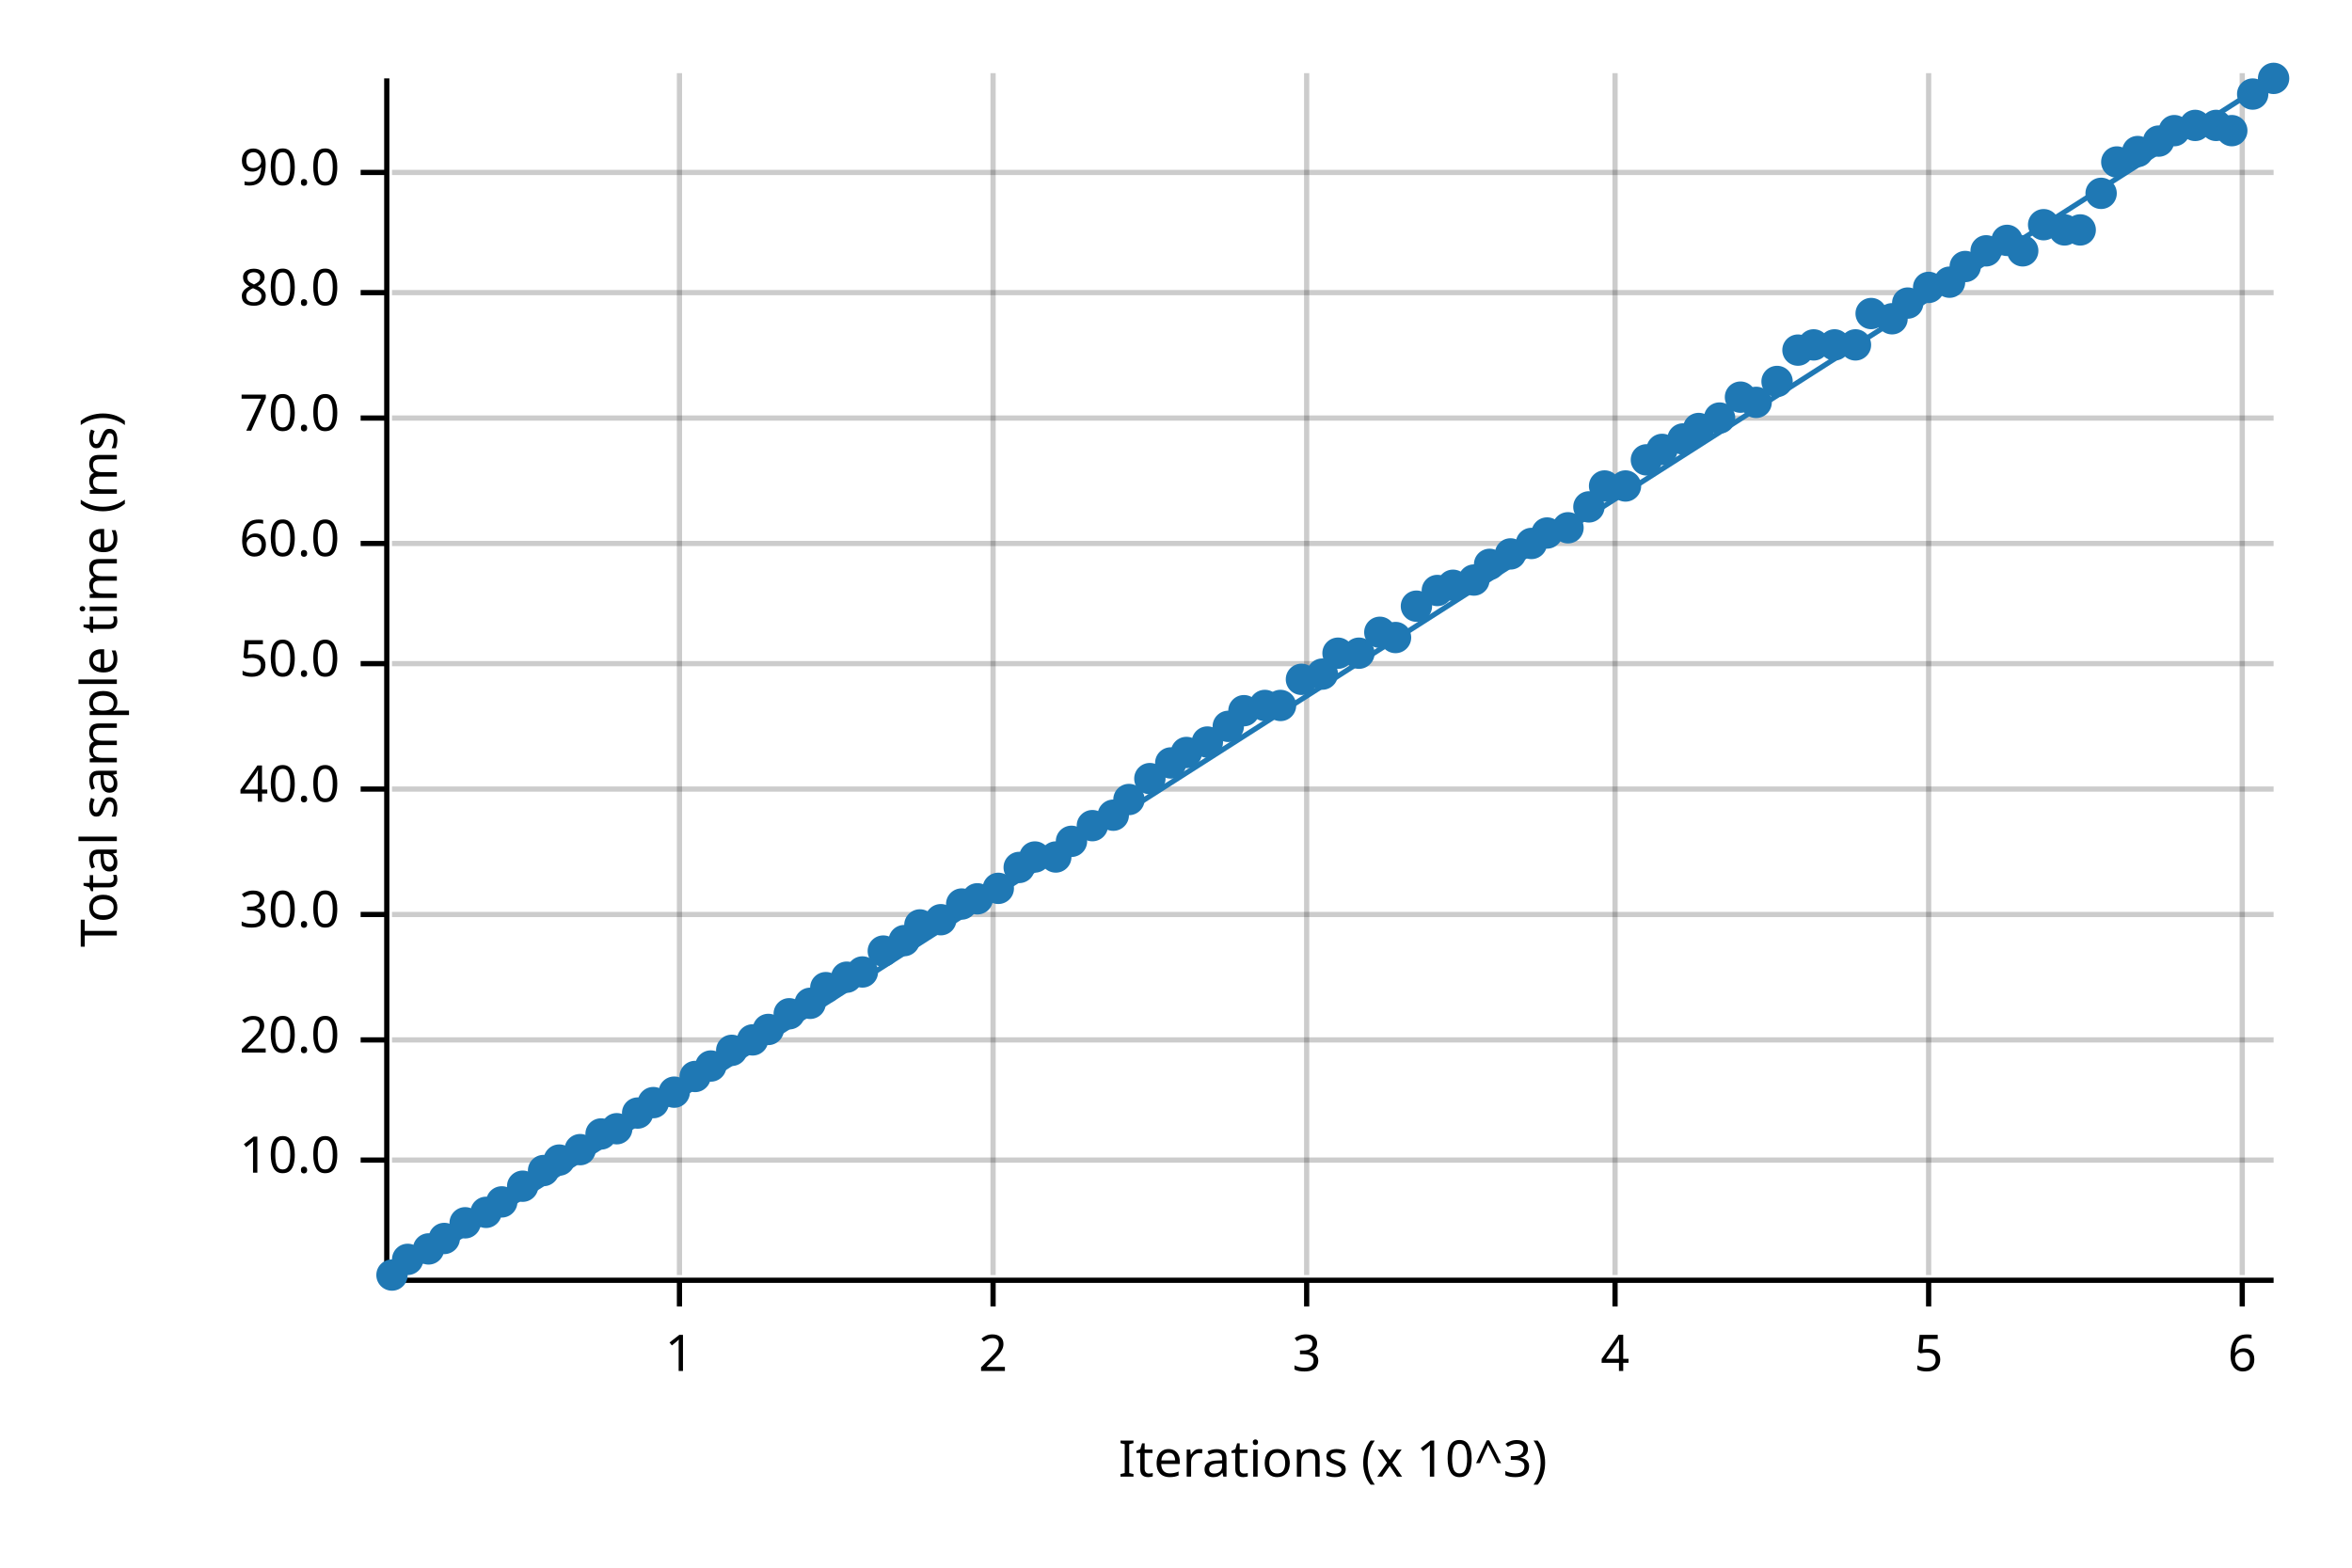
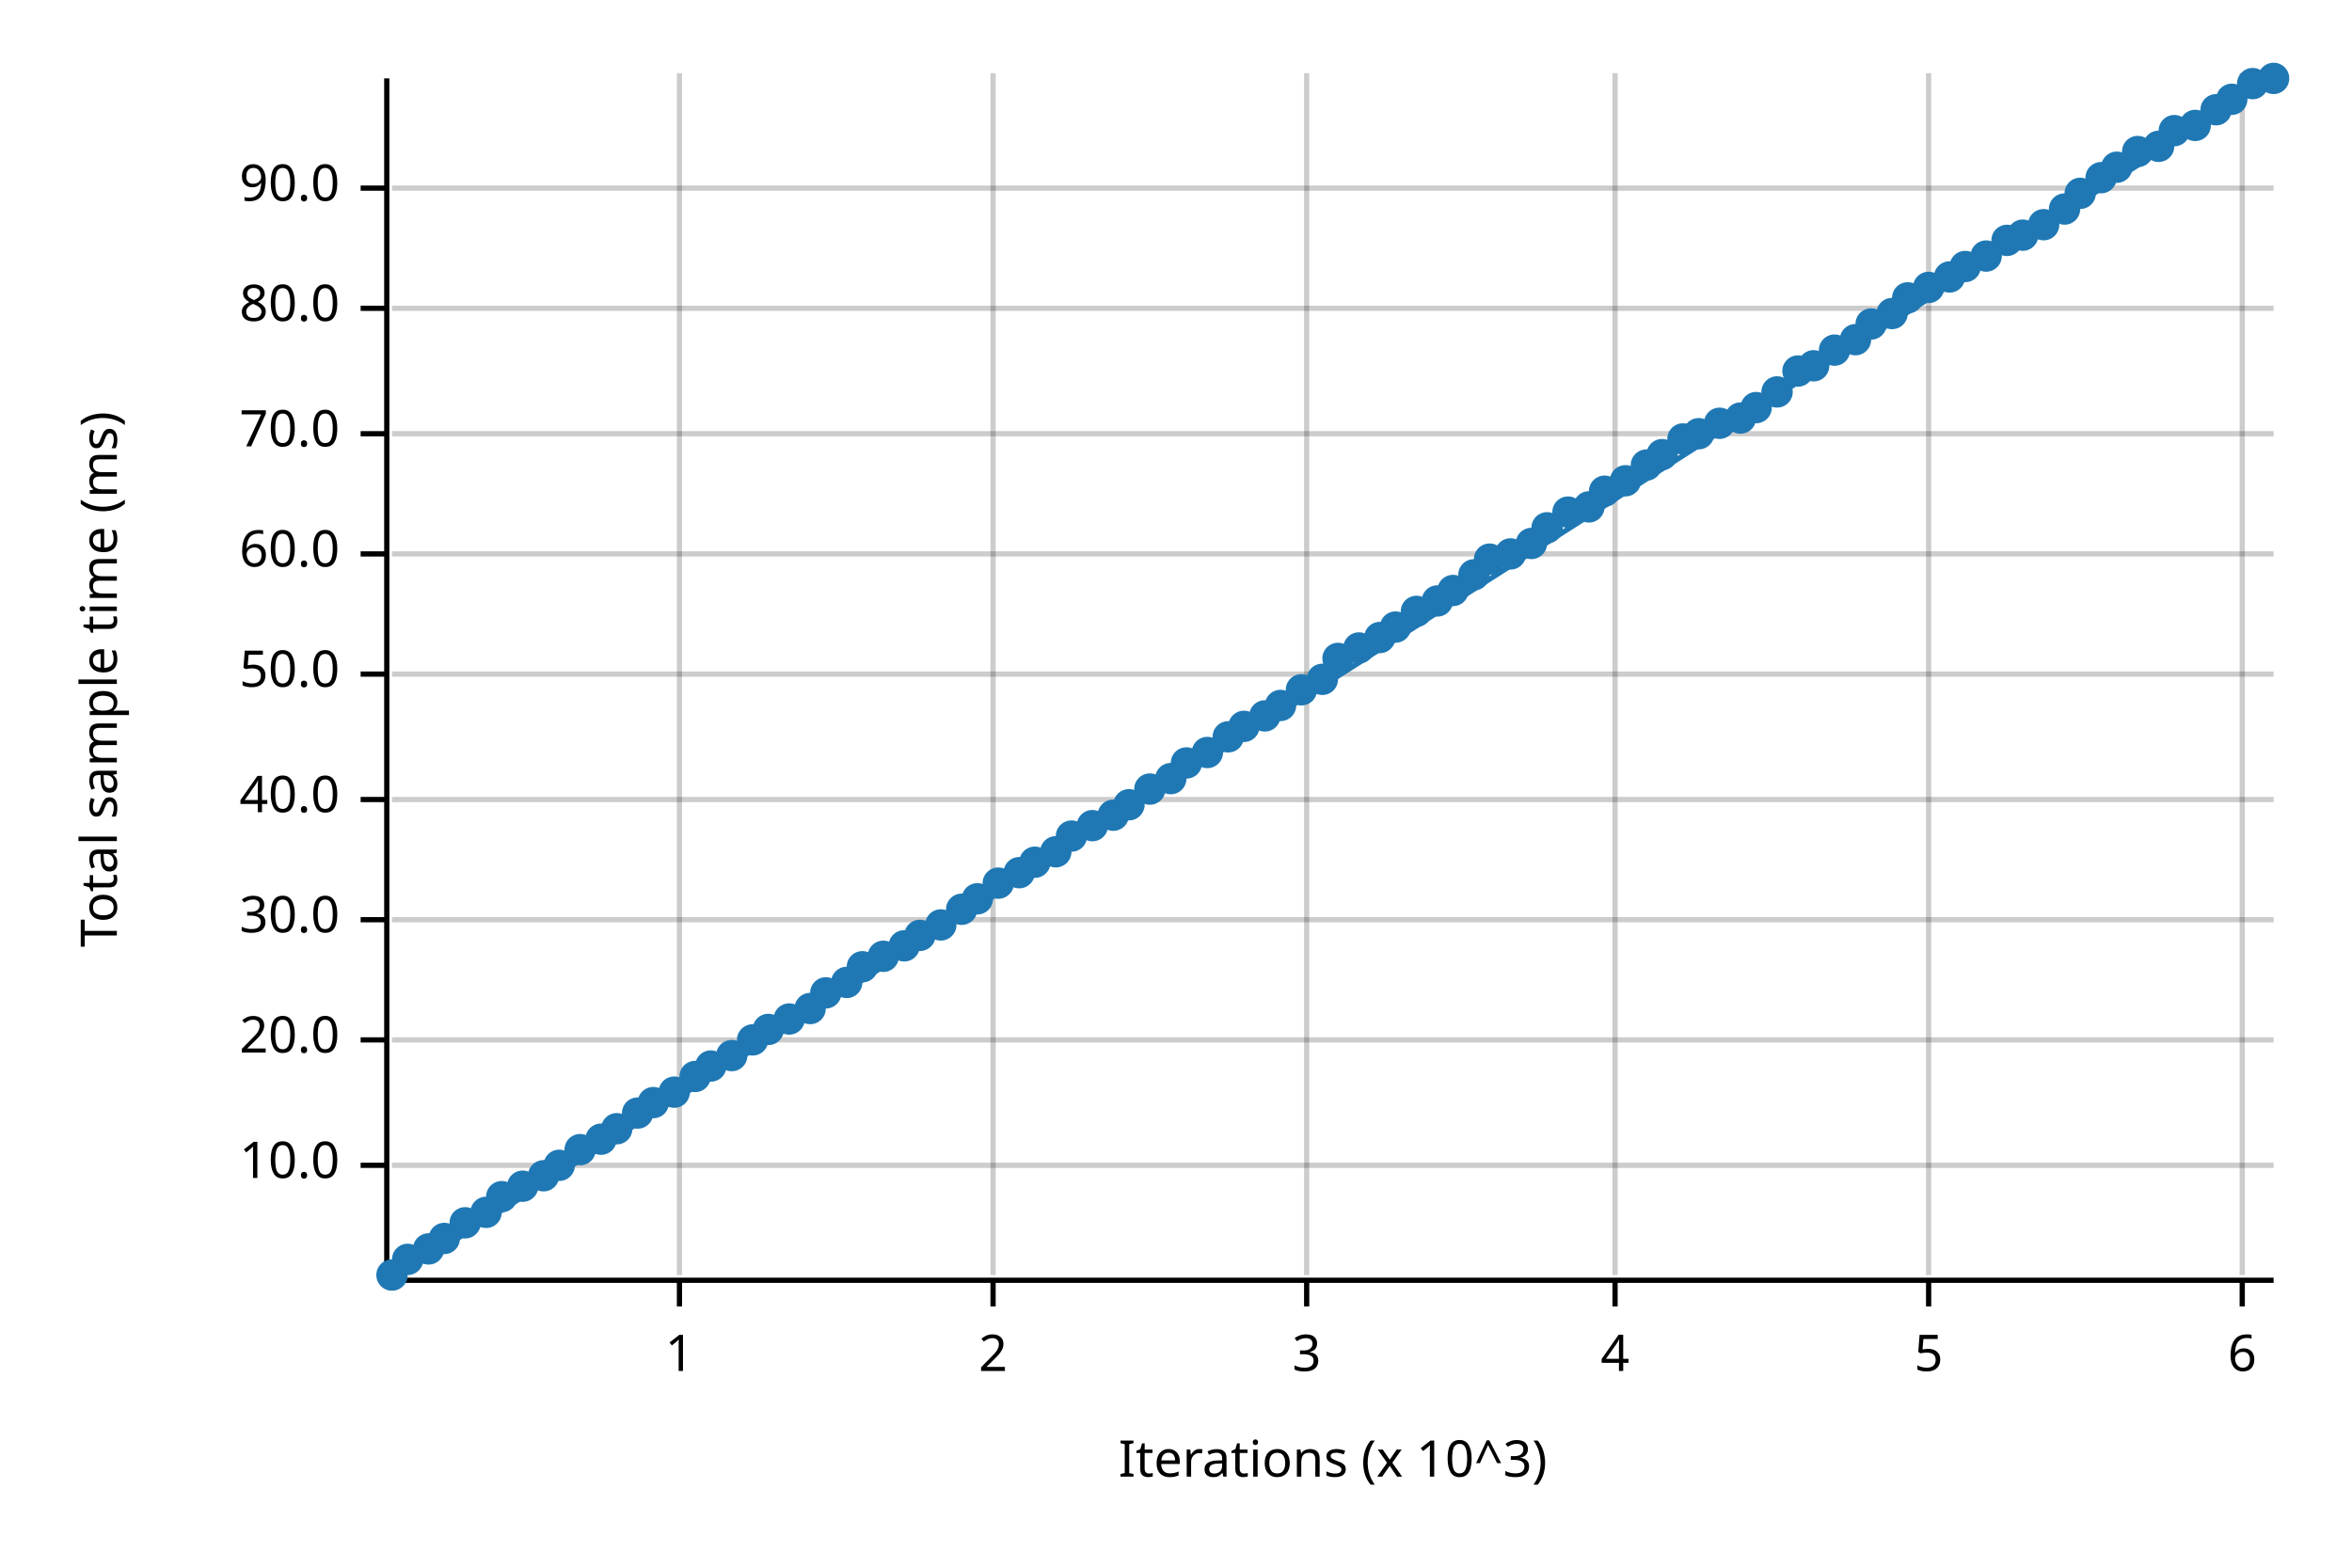
<svg xmlns="http://www.w3.org/2000/svg" width="450" height="300" viewBox="0 0 450 300">
  <text x="15" y="130" dy="0.76em" text-anchor="middle" font-family="sans-serif" font-size="9.677" opacity="1" fill="#000000" transform="rotate(270, 15, 130)">
Total sample time (ms)
</text>
  <text x="255" y="285" dy="-0.5ex" text-anchor="middle" font-family="sans-serif" font-size="9.677" opacity="1" fill="#000000">
Iterations (x 10^3)
</text>
  <line opacity="0.2" stroke="#000000" stroke-width="1" x1="130" y1="244" x2="130" y2="14" />
  <line opacity="0.2" stroke="#000000" stroke-width="1" x1="190" y1="244" x2="190" y2="14" />
  <line opacity="0.2" stroke="#000000" stroke-width="1" x1="250" y1="244" x2="250" y2="14" />
  <line opacity="0.2" stroke="#000000" stroke-width="1" x1="309" y1="244" x2="309" y2="14" />
  <line opacity="0.2" stroke="#000000" stroke-width="1" x1="369" y1="244" x2="369" y2="14" />
  <line opacity="0.2" stroke="#000000" stroke-width="1" x1="429" y1="244" x2="429" y2="14" />
-   <line opacity="0.2" stroke="#000000" stroke-width="1" x1="75" y1="222" x2="435" y2="222" />
+   <line opacity="0.2" stroke="#000000" stroke-width="1" x1="75" y1="223" x2="435" y2="223" />
  <line opacity="0.2" stroke="#000000" stroke-width="1" x1="75" y1="199" x2="435" y2="199" />
-   <line opacity="0.2" stroke="#000000" stroke-width="1" x1="75" y1="175" x2="435" y2="175" />
-   <line opacity="0.2" stroke="#000000" stroke-width="1" x1="75" y1="151" x2="435" y2="151" />
-   <line opacity="0.2" stroke="#000000" stroke-width="1" x1="75" y1="127" x2="435" y2="127" />
-   <line opacity="0.2" stroke="#000000" stroke-width="1" x1="75" y1="104" x2="435" y2="104" />
-   <line opacity="0.2" stroke="#000000" stroke-width="1" x1="75" y1="80" x2="435" y2="80" />
-   <line opacity="0.2" stroke="#000000" stroke-width="1" x1="75" y1="56" x2="435" y2="56" />
-   <line opacity="0.2" stroke="#000000" stroke-width="1" x1="75" y1="33" x2="435" y2="33" />
+   <line opacity="0.2" stroke="#000000" stroke-width="1" x1="75" y1="176" x2="435" y2="176" />
+   <line opacity="0.2" stroke="#000000" stroke-width="1" x1="75" y1="153" x2="435" y2="153" />
+   <line opacity="0.2" stroke="#000000" stroke-width="1" x1="75" y1="129" x2="435" y2="129" />
+   <line opacity="0.2" stroke="#000000" stroke-width="1" x1="75" y1="106" x2="435" y2="106" />
+   <line opacity="0.2" stroke="#000000" stroke-width="1" x1="75" y1="83" x2="435" y2="83" />
+   <line opacity="0.2" stroke="#000000" stroke-width="1" x1="75" y1="59" x2="435" y2="59" />
+   <line opacity="0.2" stroke="#000000" stroke-width="1" x1="75" y1="36" x2="435" y2="36" />
  <polyline fill="none" opacity="1" stroke="#000000" stroke-width="1" points="74,15 74,245 " />
-   <text x="65" y="222" dy="0.5ex" text-anchor="end" font-family="sans-serif" font-size="9.677" opacity="1" fill="#000000">
+   <text x="65" y="223" dy="0.5ex" text-anchor="end" font-family="sans-serif" font-size="9.677" opacity="1" fill="#000000">
10.0
</text>
-   <polyline fill="none" opacity="1" stroke="#000000" stroke-width="1" points="69,222 74,222 " />
+   <polyline fill="none" opacity="1" stroke="#000000" stroke-width="1" points="69,223 74,223 " />
  <text x="65" y="199" dy="0.5ex" text-anchor="end" font-family="sans-serif" font-size="9.677" opacity="1" fill="#000000">
20.0
</text>
  <polyline fill="none" opacity="1" stroke="#000000" stroke-width="1" points="69,199 74,199 " />
-   <text x="65" y="175" dy="0.5ex" text-anchor="end" font-family="sans-serif" font-size="9.677" opacity="1" fill="#000000">
+   <text x="65" y="176" dy="0.5ex" text-anchor="end" font-family="sans-serif" font-size="9.677" opacity="1" fill="#000000">
30.0
</text>
-   <polyline fill="none" opacity="1" stroke="#000000" stroke-width="1" points="69,175 74,175 " />
-   <text x="65" y="151" dy="0.5ex" text-anchor="end" font-family="sans-serif" font-size="9.677" opacity="1" fill="#000000">
+   <polyline fill="none" opacity="1" stroke="#000000" stroke-width="1" points="69,176 74,176 " />
+   <text x="65" y="153" dy="0.5ex" text-anchor="end" font-family="sans-serif" font-size="9.677" opacity="1" fill="#000000">
40.0
</text>
-   <polyline fill="none" opacity="1" stroke="#000000" stroke-width="1" points="69,151 74,151 " />
-   <text x="65" y="127" dy="0.5ex" text-anchor="end" font-family="sans-serif" font-size="9.677" opacity="1" fill="#000000">
+   <polyline fill="none" opacity="1" stroke="#000000" stroke-width="1" points="69,153 74,153 " />
+   <text x="65" y="129" dy="0.5ex" text-anchor="end" font-family="sans-serif" font-size="9.677" opacity="1" fill="#000000">
50.0
</text>
-   <polyline fill="none" opacity="1" stroke="#000000" stroke-width="1" points="69,127 74,127 " />
-   <text x="65" y="104" dy="0.5ex" text-anchor="end" font-family="sans-serif" font-size="9.677" opacity="1" fill="#000000">
+   <polyline fill="none" opacity="1" stroke="#000000" stroke-width="1" points="69,129 74,129 " />
+   <text x="65" y="106" dy="0.5ex" text-anchor="end" font-family="sans-serif" font-size="9.677" opacity="1" fill="#000000">
60.0
</text>
-   <polyline fill="none" opacity="1" stroke="#000000" stroke-width="1" points="69,104 74,104 " />
-   <text x="65" y="80" dy="0.5ex" text-anchor="end" font-family="sans-serif" font-size="9.677" opacity="1" fill="#000000">
+   <polyline fill="none" opacity="1" stroke="#000000" stroke-width="1" points="69,106 74,106 " />
+   <text x="65" y="83" dy="0.5ex" text-anchor="end" font-family="sans-serif" font-size="9.677" opacity="1" fill="#000000">
70.0
</text>
-   <polyline fill="none" opacity="1" stroke="#000000" stroke-width="1" points="69,80 74,80 " />
-   <text x="65" y="56" dy="0.5ex" text-anchor="end" font-family="sans-serif" font-size="9.677" opacity="1" fill="#000000">
+   <polyline fill="none" opacity="1" stroke="#000000" stroke-width="1" points="69,83 74,83 " />
+   <text x="65" y="59" dy="0.5ex" text-anchor="end" font-family="sans-serif" font-size="9.677" opacity="1" fill="#000000">
80.0
</text>
-   <polyline fill="none" opacity="1" stroke="#000000" stroke-width="1" points="69,56 74,56 " />
-   <text x="65" y="33" dy="0.5ex" text-anchor="end" font-family="sans-serif" font-size="9.677" opacity="1" fill="#000000">
+   <polyline fill="none" opacity="1" stroke="#000000" stroke-width="1" points="69,59 74,59 " />
+   <text x="65" y="36" dy="0.5ex" text-anchor="end" font-family="sans-serif" font-size="9.677" opacity="1" fill="#000000">
90.0
</text>
-   <polyline fill="none" opacity="1" stroke="#000000" stroke-width="1" points="69,33 74,33 " />
+   <polyline fill="none" opacity="1" stroke="#000000" stroke-width="1" points="69,36 74,36 " />
  <polyline fill="none" opacity="1" stroke="#000000" stroke-width="1" points="75,245 435,245 " />
  <text x="130" y="255" dy="0.76em" text-anchor="middle" font-family="sans-serif" font-size="9.677" opacity="1" fill="#000000">
1
</text>
  <polyline fill="none" opacity="1" stroke="#000000" stroke-width="1" points="130,245 130,250 " />
  <text x="190" y="255" dy="0.76em" text-anchor="middle" font-family="sans-serif" font-size="9.677" opacity="1" fill="#000000">
2
</text>
  <polyline fill="none" opacity="1" stroke="#000000" stroke-width="1" points="190,245 190,250 " />
  <text x="250" y="255" dy="0.76em" text-anchor="middle" font-family="sans-serif" font-size="9.677" opacity="1" fill="#000000">
3
</text>
  <polyline fill="none" opacity="1" stroke="#000000" stroke-width="1" points="250,245 250,250 " />
  <text x="309" y="255" dy="0.76em" text-anchor="middle" font-family="sans-serif" font-size="9.677" opacity="1" fill="#000000">
4
</text>
  <polyline fill="none" opacity="1" stroke="#000000" stroke-width="1" points="309,245 309,250 " />
  <text x="369" y="255" dy="0.76em" text-anchor="middle" font-family="sans-serif" font-size="9.677" opacity="1" fill="#000000">
5
</text>
  <polyline fill="none" opacity="1" stroke="#000000" stroke-width="1" points="369,245 369,250 " />
  <text x="429" y="255" dy="0.76em" text-anchor="middle" font-family="sans-serif" font-size="9.677" opacity="1" fill="#000000">
6
</text>
  <polyline fill="none" opacity="1" stroke="#000000" stroke-width="1" points="429,245 429,250 " />
  <circle cx="75" cy="244" r="3" opacity="1" fill="#1F78B4" stroke="none" />
  <circle cx="78" cy="241" r="3" opacity="1" fill="#1F78B4" stroke="none" />
  <circle cx="82" cy="239" r="3" opacity="1" fill="#1F78B4" stroke="none" />
  <circle cx="85" cy="237" r="3" opacity="1" fill="#1F78B4" stroke="none" />
  <circle cx="89" cy="234" r="3" opacity="1" fill="#1F78B4" stroke="none" />
  <circle cx="93" cy="232" r="3" opacity="1" fill="#1F78B4" stroke="none" />
-   <circle cx="96" cy="230" r="3" opacity="1" fill="#1F78B4" stroke="none" />
+   <circle cx="96" cy="229" r="3" opacity="1" fill="#1F78B4" stroke="none" />
  <circle cx="100" cy="227" r="3" opacity="1" fill="#1F78B4" stroke="none" />
-   <circle cx="104" cy="224" r="3" opacity="1" fill="#1F78B4" stroke="none" />
-   <circle cx="107" cy="222" r="3" opacity="1" fill="#1F78B4" stroke="none" />
+   <circle cx="104" cy="225" r="3" opacity="1" fill="#1F78B4" stroke="none" />
+   <circle cx="107" cy="223" r="3" opacity="1" fill="#1F78B4" stroke="none" />
  <circle cx="111" cy="220" r="3" opacity="1" fill="#1F78B4" stroke="none" />
-   <circle cx="115" cy="217" r="3" opacity="1" fill="#1F78B4" stroke="none" />
+   <circle cx="115" cy="218" r="3" opacity="1" fill="#1F78B4" stroke="none" />
  <circle cx="118" cy="216" r="3" opacity="1" fill="#1F78B4" stroke="none" />
  <circle cx="122" cy="213" r="3" opacity="1" fill="#1F78B4" stroke="none" />
  <circle cx="125" cy="211" r="3" opacity="1" fill="#1F78B4" stroke="none" />
  <circle cx="129" cy="209" r="3" opacity="1" fill="#1F78B4" stroke="none" />
  <circle cx="133" cy="206" r="3" opacity="1" fill="#1F78B4" stroke="none" />
  <circle cx="136" cy="204" r="3" opacity="1" fill="#1F78B4" stroke="none" />
-   <circle cx="140" cy="201" r="3" opacity="1" fill="#1F78B4" stroke="none" />
+   <circle cx="140" cy="202" r="3" opacity="1" fill="#1F78B4" stroke="none" />
  <circle cx="144" cy="199" r="3" opacity="1" fill="#1F78B4" stroke="none" />
  <circle cx="147" cy="197" r="3" opacity="1" fill="#1F78B4" stroke="none" />
-   <circle cx="151" cy="194" r="3" opacity="1" fill="#1F78B4" stroke="none" />
-   <circle cx="155" cy="192" r="3" opacity="1" fill="#1F78B4" stroke="none" />
-   <circle cx="158" cy="189" r="3" opacity="1" fill="#1F78B4" stroke="none" />
-   <circle cx="162" cy="187" r="3" opacity="1" fill="#1F78B4" stroke="none" />
-   <circle cx="165" cy="186" r="3" opacity="1" fill="#1F78B4" stroke="none" />
-   <circle cx="169" cy="182" r="3" opacity="1" fill="#1F78B4" stroke="none" />
-   <circle cx="173" cy="180" r="3" opacity="1" fill="#1F78B4" stroke="none" />
-   <circle cx="176" cy="177" r="3" opacity="1" fill="#1F78B4" stroke="none" />
-   <circle cx="180" cy="176" r="3" opacity="1" fill="#1F78B4" stroke="none" />
-   <circle cx="184" cy="173" r="3" opacity="1" fill="#1F78B4" stroke="none" />
+   <circle cx="151" cy="195" r="3" opacity="1" fill="#1F78B4" stroke="none" />
+   <circle cx="155" cy="193" r="3" opacity="1" fill="#1F78B4" stroke="none" />
+   <circle cx="158" cy="190" r="3" opacity="1" fill="#1F78B4" stroke="none" />
+   <circle cx="162" cy="188" r="3" opacity="1" fill="#1F78B4" stroke="none" />
+   <circle cx="165" cy="185" r="3" opacity="1" fill="#1F78B4" stroke="none" />
+   <circle cx="169" cy="183" r="3" opacity="1" fill="#1F78B4" stroke="none" />
+   <circle cx="173" cy="181" r="3" opacity="1" fill="#1F78B4" stroke="none" />
+   <circle cx="176" cy="179" r="3" opacity="1" fill="#1F78B4" stroke="none" />
+   <circle cx="180" cy="177" r="3" opacity="1" fill="#1F78B4" stroke="none" />
+   <circle cx="184" cy="174" r="3" opacity="1" fill="#1F78B4" stroke="none" />
  <circle cx="187" cy="172" r="3" opacity="1" fill="#1F78B4" stroke="none" />
-   <circle cx="191" cy="170" r="3" opacity="1" fill="#1F78B4" stroke="none" />
-   <circle cx="195" cy="166" r="3" opacity="1" fill="#1F78B4" stroke="none" />
-   <circle cx="198" cy="164" r="3" opacity="1" fill="#1F78B4" stroke="none" />
-   <circle cx="202" cy="164" r="3" opacity="1" fill="#1F78B4" stroke="none" />
-   <circle cx="205" cy="161" r="3" opacity="1" fill="#1F78B4" stroke="none" />
+   <circle cx="191" cy="169" r="3" opacity="1" fill="#1F78B4" stroke="none" />
+   <circle cx="195" cy="167" r="3" opacity="1" fill="#1F78B4" stroke="none" />
+   <circle cx="198" cy="165" r="3" opacity="1" fill="#1F78B4" stroke="none" />
+   <circle cx="202" cy="163" r="3" opacity="1" fill="#1F78B4" stroke="none" />
+   <circle cx="205" cy="160" r="3" opacity="1" fill="#1F78B4" stroke="none" />
  <circle cx="209" cy="158" r="3" opacity="1" fill="#1F78B4" stroke="none" />
  <circle cx="213" cy="156" r="3" opacity="1" fill="#1F78B4" stroke="none" />
-   <circle cx="216" cy="153" r="3" opacity="1" fill="#1F78B4" stroke="none" />
-   <circle cx="220" cy="149" r="3" opacity="1" fill="#1F78B4" stroke="none" />
-   <circle cx="224" cy="146" r="3" opacity="1" fill="#1F78B4" stroke="none" />
-   <circle cx="227" cy="144" r="3" opacity="1" fill="#1F78B4" stroke="none" />
-   <circle cx="231" cy="142" r="3" opacity="1" fill="#1F78B4" stroke="none" />
-   <circle cx="235" cy="139" r="3" opacity="1" fill="#1F78B4" stroke="none" />
-   <circle cx="238" cy="136" r="3" opacity="1" fill="#1F78B4" stroke="none" />
-   <circle cx="242" cy="135" r="3" opacity="1" fill="#1F78B4" stroke="none" />
+   <circle cx="216" cy="154" r="3" opacity="1" fill="#1F78B4" stroke="none" />
+   <circle cx="220" cy="151" r="3" opacity="1" fill="#1F78B4" stroke="none" />
+   <circle cx="224" cy="149" r="3" opacity="1" fill="#1F78B4" stroke="none" />
+   <circle cx="227" cy="146" r="3" opacity="1" fill="#1F78B4" stroke="none" />
+   <circle cx="231" cy="144" r="3" opacity="1" fill="#1F78B4" stroke="none" />
+   <circle cx="235" cy="141" r="3" opacity="1" fill="#1F78B4" stroke="none" />
+   <circle cx="238" cy="139" r="3" opacity="1" fill="#1F78B4" stroke="none" />
+   <circle cx="242" cy="137" r="3" opacity="1" fill="#1F78B4" stroke="none" />
  <circle cx="245" cy="135" r="3" opacity="1" fill="#1F78B4" stroke="none" />
-   <circle cx="249" cy="130" r="3" opacity="1" fill="#1F78B4" stroke="none" />
-   <circle cx="253" cy="129" r="3" opacity="1" fill="#1F78B4" stroke="none" />
-   <circle cx="256" cy="125" r="3" opacity="1" fill="#1F78B4" stroke="none" />
-   <circle cx="260" cy="125" r="3" opacity="1" fill="#1F78B4" stroke="none" />
-   <circle cx="264" cy="121" r="3" opacity="1" fill="#1F78B4" stroke="none" />
-   <circle cx="267" cy="122" r="3" opacity="1" fill="#1F78B4" stroke="none" />
-   <circle cx="271" cy="116" r="3" opacity="1" fill="#1F78B4" stroke="none" />
-   <circle cx="275" cy="113" r="3" opacity="1" fill="#1F78B4" stroke="none" />
-   <circle cx="278" cy="112" r="3" opacity="1" fill="#1F78B4" stroke="none" />
-   <circle cx="282" cy="111" r="3" opacity="1" fill="#1F78B4" stroke="none" />
-   <circle cx="285" cy="108" r="3" opacity="1" fill="#1F78B4" stroke="none" />
+   <circle cx="249" cy="132" r="3" opacity="1" fill="#1F78B4" stroke="none" />
+   <circle cx="253" cy="130" r="3" opacity="1" fill="#1F78B4" stroke="none" />
+   <circle cx="256" cy="126" r="3" opacity="1" fill="#1F78B4" stroke="none" />
+   <circle cx="260" cy="124" r="3" opacity="1" fill="#1F78B4" stroke="none" />
+   <circle cx="264" cy="122" r="3" opacity="1" fill="#1F78B4" stroke="none" />
+   <circle cx="267" cy="120" r="3" opacity="1" fill="#1F78B4" stroke="none" />
+   <circle cx="271" cy="117" r="3" opacity="1" fill="#1F78B4" stroke="none" />
+   <circle cx="275" cy="115" r="3" opacity="1" fill="#1F78B4" stroke="none" />
+   <circle cx="278" cy="113" r="3" opacity="1" fill="#1F78B4" stroke="none" />
+   <circle cx="282" cy="110" r="3" opacity="1" fill="#1F78B4" stroke="none" />
+   <circle cx="285" cy="107" r="3" opacity="1" fill="#1F78B4" stroke="none" />
  <circle cx="289" cy="106" r="3" opacity="1" fill="#1F78B4" stroke="none" />
  <circle cx="293" cy="104" r="3" opacity="1" fill="#1F78B4" stroke="none" />
-   <circle cx="296" cy="102" r="3" opacity="1" fill="#1F78B4" stroke="none" />
-   <circle cx="300" cy="101" r="3" opacity="1" fill="#1F78B4" stroke="none" />
+   <circle cx="296" cy="101" r="3" opacity="1" fill="#1F78B4" stroke="none" />
+   <circle cx="300" cy="98" r="3" opacity="1" fill="#1F78B4" stroke="none" />
  <circle cx="304" cy="97" r="3" opacity="1" fill="#1F78B4" stroke="none" />
-   <circle cx="307" cy="93" r="3" opacity="1" fill="#1F78B4" stroke="none" />
-   <circle cx="311" cy="93" r="3" opacity="1" fill="#1F78B4" stroke="none" />
-   <circle cx="315" cy="88" r="3" opacity="1" fill="#1F78B4" stroke="none" />
-   <circle cx="318" cy="86" r="3" opacity="1" fill="#1F78B4" stroke="none" />
+   <circle cx="307" cy="94" r="3" opacity="1" fill="#1F78B4" stroke="none" />
+   <circle cx="311" cy="92" r="3" opacity="1" fill="#1F78B4" stroke="none" />
+   <circle cx="315" cy="89" r="3" opacity="1" fill="#1F78B4" stroke="none" />
+   <circle cx="318" cy="87" r="3" opacity="1" fill="#1F78B4" stroke="none" />
  <circle cx="322" cy="84" r="3" opacity="1" fill="#1F78B4" stroke="none" />
-   <circle cx="325" cy="82" r="3" opacity="1" fill="#1F78B4" stroke="none" />
-   <circle cx="329" cy="80" r="3" opacity="1" fill="#1F78B4" stroke="none" />
-   <circle cx="333" cy="76" r="3" opacity="1" fill="#1F78B4" stroke="none" />
-   <circle cx="336" cy="77" r="3" opacity="1" fill="#1F78B4" stroke="none" />
-   <circle cx="340" cy="73" r="3" opacity="1" fill="#1F78B4" stroke="none" />
-   <circle cx="344" cy="67" r="3" opacity="1" fill="#1F78B4" stroke="none" />
-   <circle cx="347" cy="66" r="3" opacity="1" fill="#1F78B4" stroke="none" />
-   <circle cx="351" cy="66" r="3" opacity="1" fill="#1F78B4" stroke="none" />
-   <circle cx="355" cy="66" r="3" opacity="1" fill="#1F78B4" stroke="none" />
-   <circle cx="358" cy="60" r="3" opacity="1" fill="#1F78B4" stroke="none" />
-   <circle cx="362" cy="61" r="3" opacity="1" fill="#1F78B4" stroke="none" />
-   <circle cx="365" cy="58" r="3" opacity="1" fill="#1F78B4" stroke="none" />
+   <circle cx="325" cy="83" r="3" opacity="1" fill="#1F78B4" stroke="none" />
+   <circle cx="329" cy="81" r="3" opacity="1" fill="#1F78B4" stroke="none" />
+   <circle cx="333" cy="80" r="3" opacity="1" fill="#1F78B4" stroke="none" />
+   <circle cx="336" cy="78" r="3" opacity="1" fill="#1F78B4" stroke="none" />
+   <circle cx="340" cy="75" r="3" opacity="1" fill="#1F78B4" stroke="none" />
+   <circle cx="344" cy="71" r="3" opacity="1" fill="#1F78B4" stroke="none" />
+   <circle cx="347" cy="70" r="3" opacity="1" fill="#1F78B4" stroke="none" />
+   <circle cx="351" cy="67" r="3" opacity="1" fill="#1F78B4" stroke="none" />
+   <circle cx="355" cy="65" r="3" opacity="1" fill="#1F78B4" stroke="none" />
+   <circle cx="358" cy="62" r="3" opacity="1" fill="#1F78B4" stroke="none" />
+   <circle cx="362" cy="60" r="3" opacity="1" fill="#1F78B4" stroke="none" />
+   <circle cx="365" cy="57" r="3" opacity="1" fill="#1F78B4" stroke="none" />
  <circle cx="369" cy="55" r="3" opacity="1" fill="#1F78B4" stroke="none" />
-   <circle cx="373" cy="54" r="3" opacity="1" fill="#1F78B4" stroke="none" />
+   <circle cx="373" cy="53" r="3" opacity="1" fill="#1F78B4" stroke="none" />
  <circle cx="376" cy="51" r="3" opacity="1" fill="#1F78B4" stroke="none" />
-   <circle cx="380" cy="48" r="3" opacity="1" fill="#1F78B4" stroke="none" />
+   <circle cx="380" cy="49" r="3" opacity="1" fill="#1F78B4" stroke="none" />
  <circle cx="384" cy="46" r="3" opacity="1" fill="#1F78B4" stroke="none" />
-   <circle cx="387" cy="48" r="3" opacity="1" fill="#1F78B4" stroke="none" />
+   <circle cx="387" cy="45" r="3" opacity="1" fill="#1F78B4" stroke="none" />
  <circle cx="391" cy="43" r="3" opacity="1" fill="#1F78B4" stroke="none" />
-   <circle cx="395" cy="44" r="3" opacity="1" fill="#1F78B4" stroke="none" />
-   <circle cx="398" cy="44" r="3" opacity="1" fill="#1F78B4" stroke="none" />
-   <circle cx="402" cy="37" r="3" opacity="1" fill="#1F78B4" stroke="none" />
-   <circle cx="405" cy="31" r="3" opacity="1" fill="#1F78B4" stroke="none" />
+   <circle cx="395" cy="40" r="3" opacity="1" fill="#1F78B4" stroke="none" />
+   <circle cx="398" cy="37" r="3" opacity="1" fill="#1F78B4" stroke="none" />
+   <circle cx="402" cy="34" r="3" opacity="1" fill="#1F78B4" stroke="none" />
+   <circle cx="405" cy="32" r="3" opacity="1" fill="#1F78B4" stroke="none" />
  <circle cx="409" cy="29" r="3" opacity="1" fill="#1F78B4" stroke="none" />
-   <circle cx="413" cy="27" r="3" opacity="1" fill="#1F78B4" stroke="none" />
+   <circle cx="413" cy="28" r="3" opacity="1" fill="#1F78B4" stroke="none" />
  <circle cx="416" cy="25" r="3" opacity="1" fill="#1F78B4" stroke="none" />
  <circle cx="420" cy="24" r="3" opacity="1" fill="#1F78B4" stroke="none" />
-   <circle cx="424" cy="24" r="3" opacity="1" fill="#1F78B4" stroke="none" />
-   <circle cx="427" cy="25" r="3" opacity="1" fill="#1F78B4" stroke="none" />
-   <circle cx="431" cy="18" r="3" opacity="1" fill="#1F78B4" stroke="none" />
+   <circle cx="424" cy="21" r="3" opacity="1" fill="#1F78B4" stroke="none" />
+   <circle cx="427" cy="19" r="3" opacity="1" fill="#1F78B4" stroke="none" />
+   <circle cx="431" cy="16" r="3" opacity="1" fill="#1F78B4" stroke="none" />
  <circle cx="435" cy="15" r="3" opacity="1" fill="#1F78B4" stroke="none" />
  <polyline fill="none" opacity="1" stroke="#1F78B4" stroke-width="1" points="75,245 435,15 " />
  <polygon opacity="0.25" fill="#1F78B4" points="75,245 435,15 435,15 " />
</svg>
